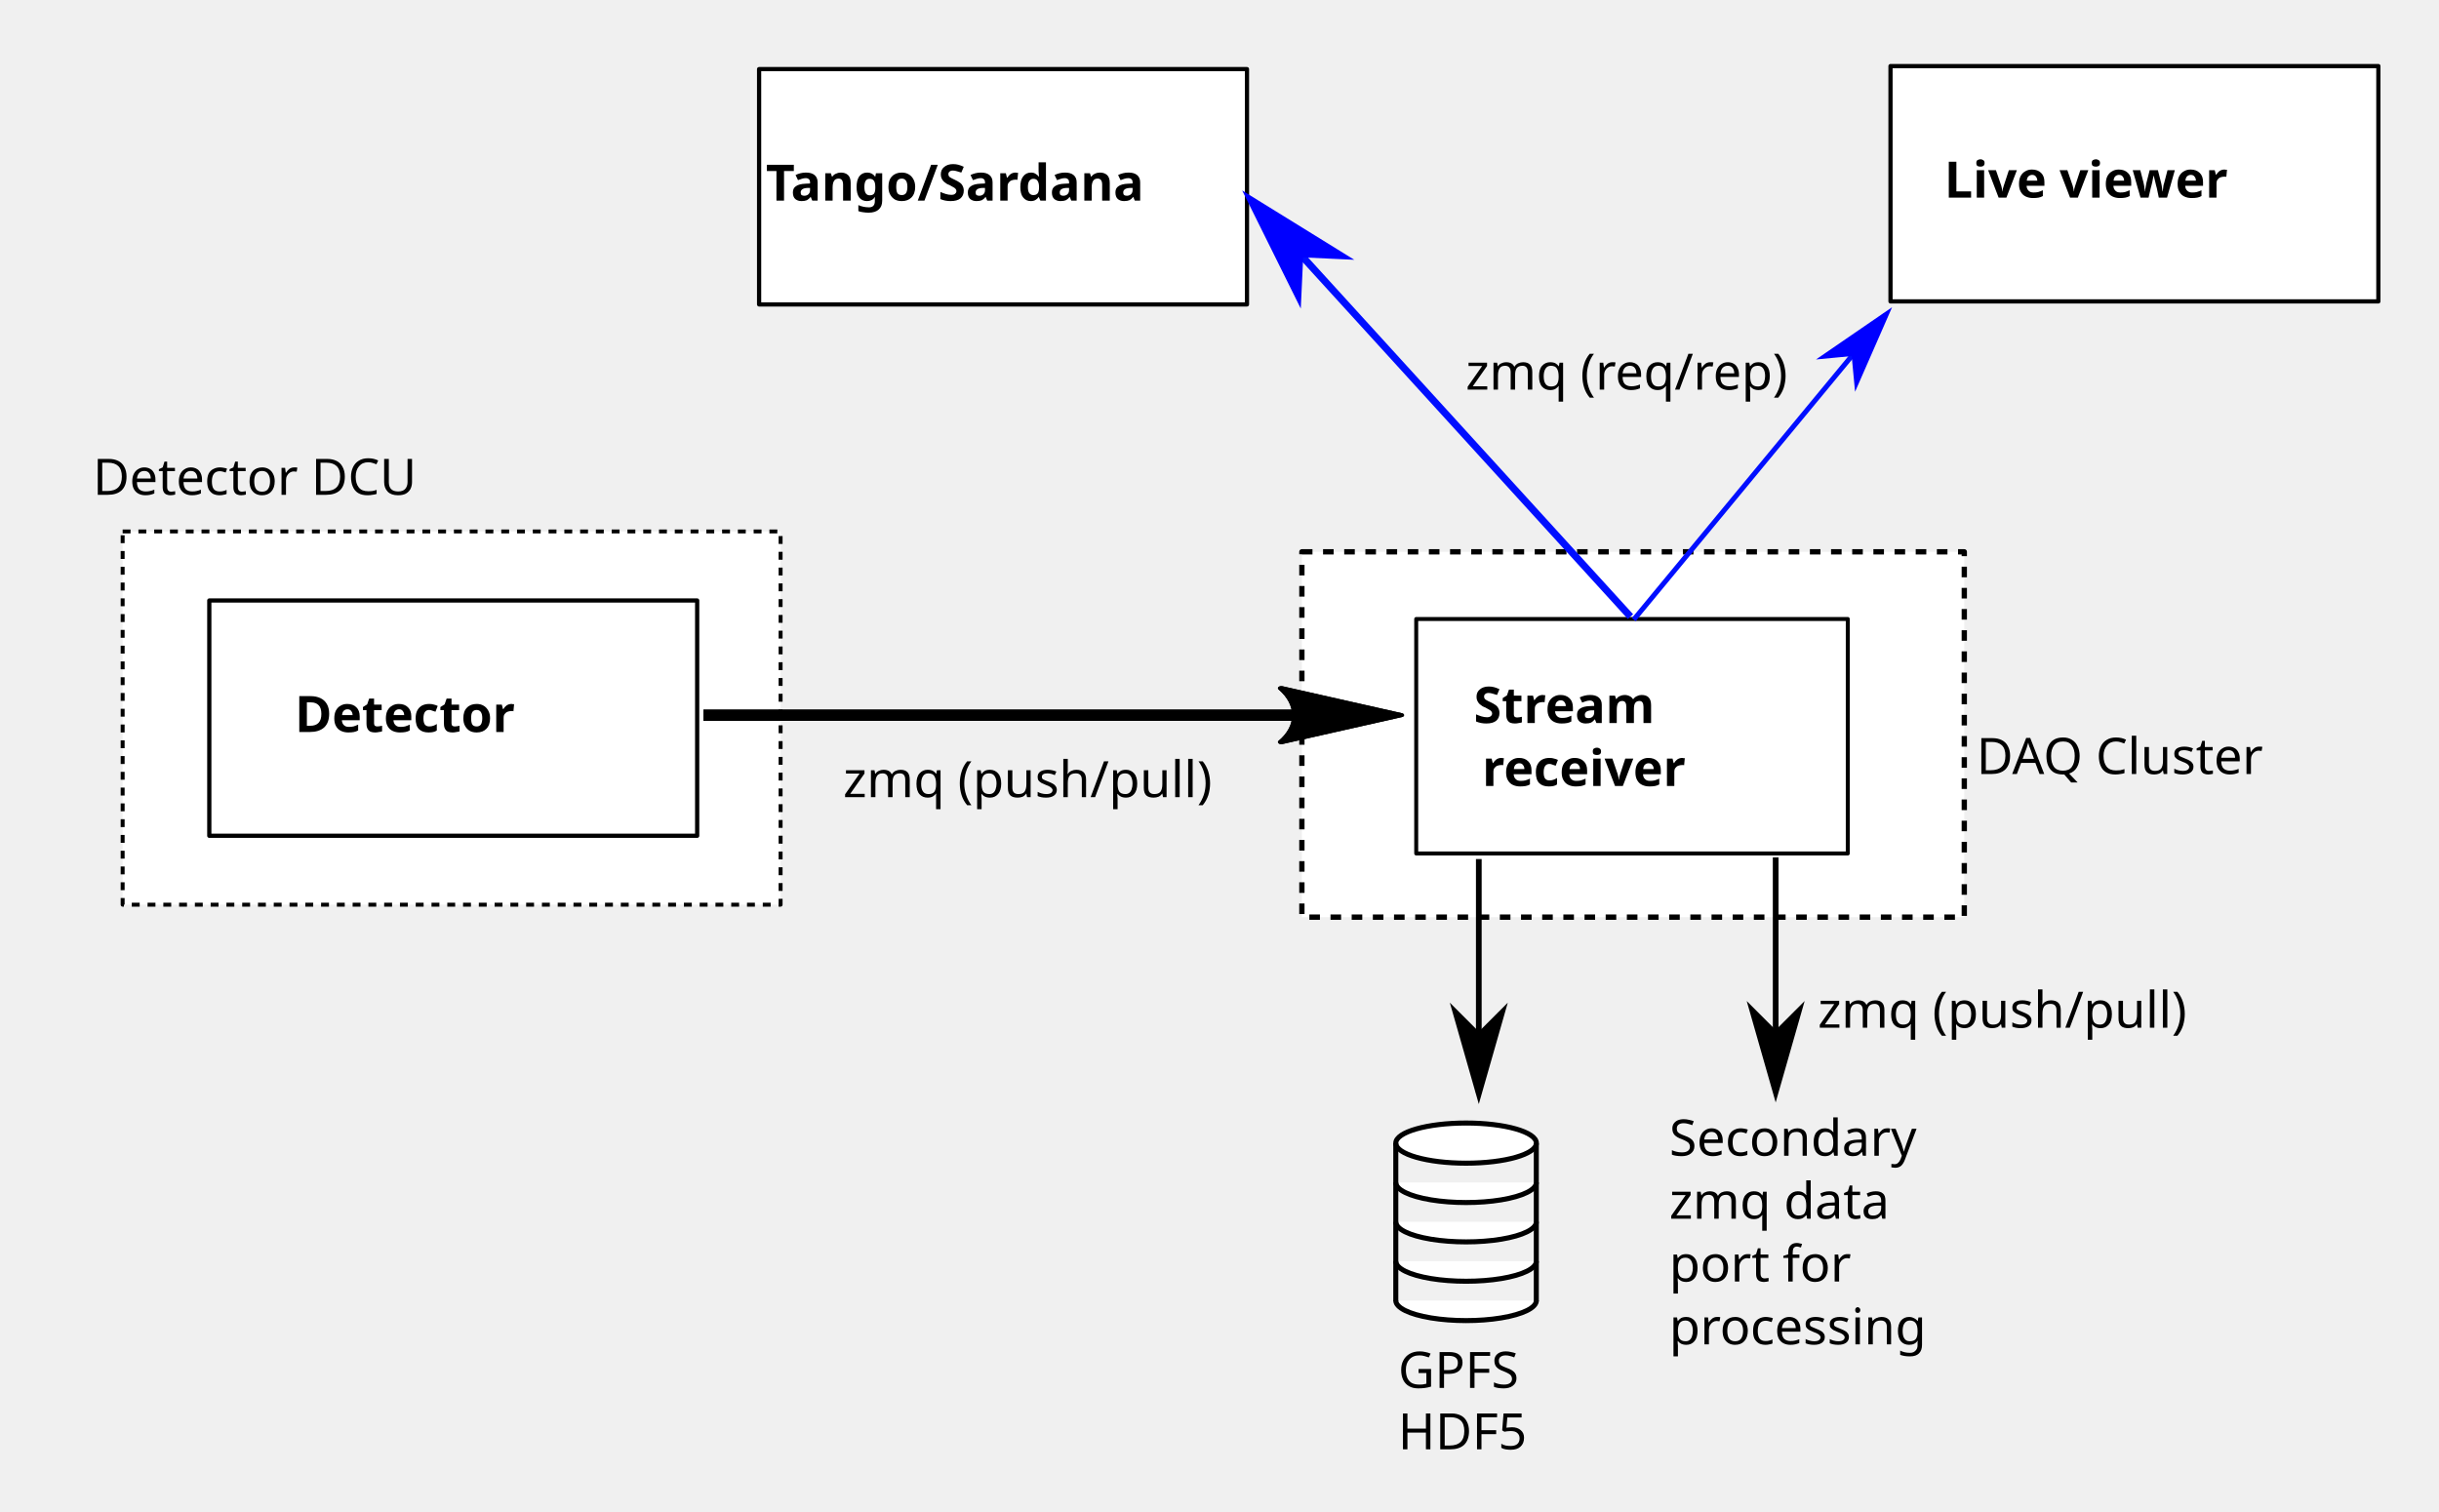
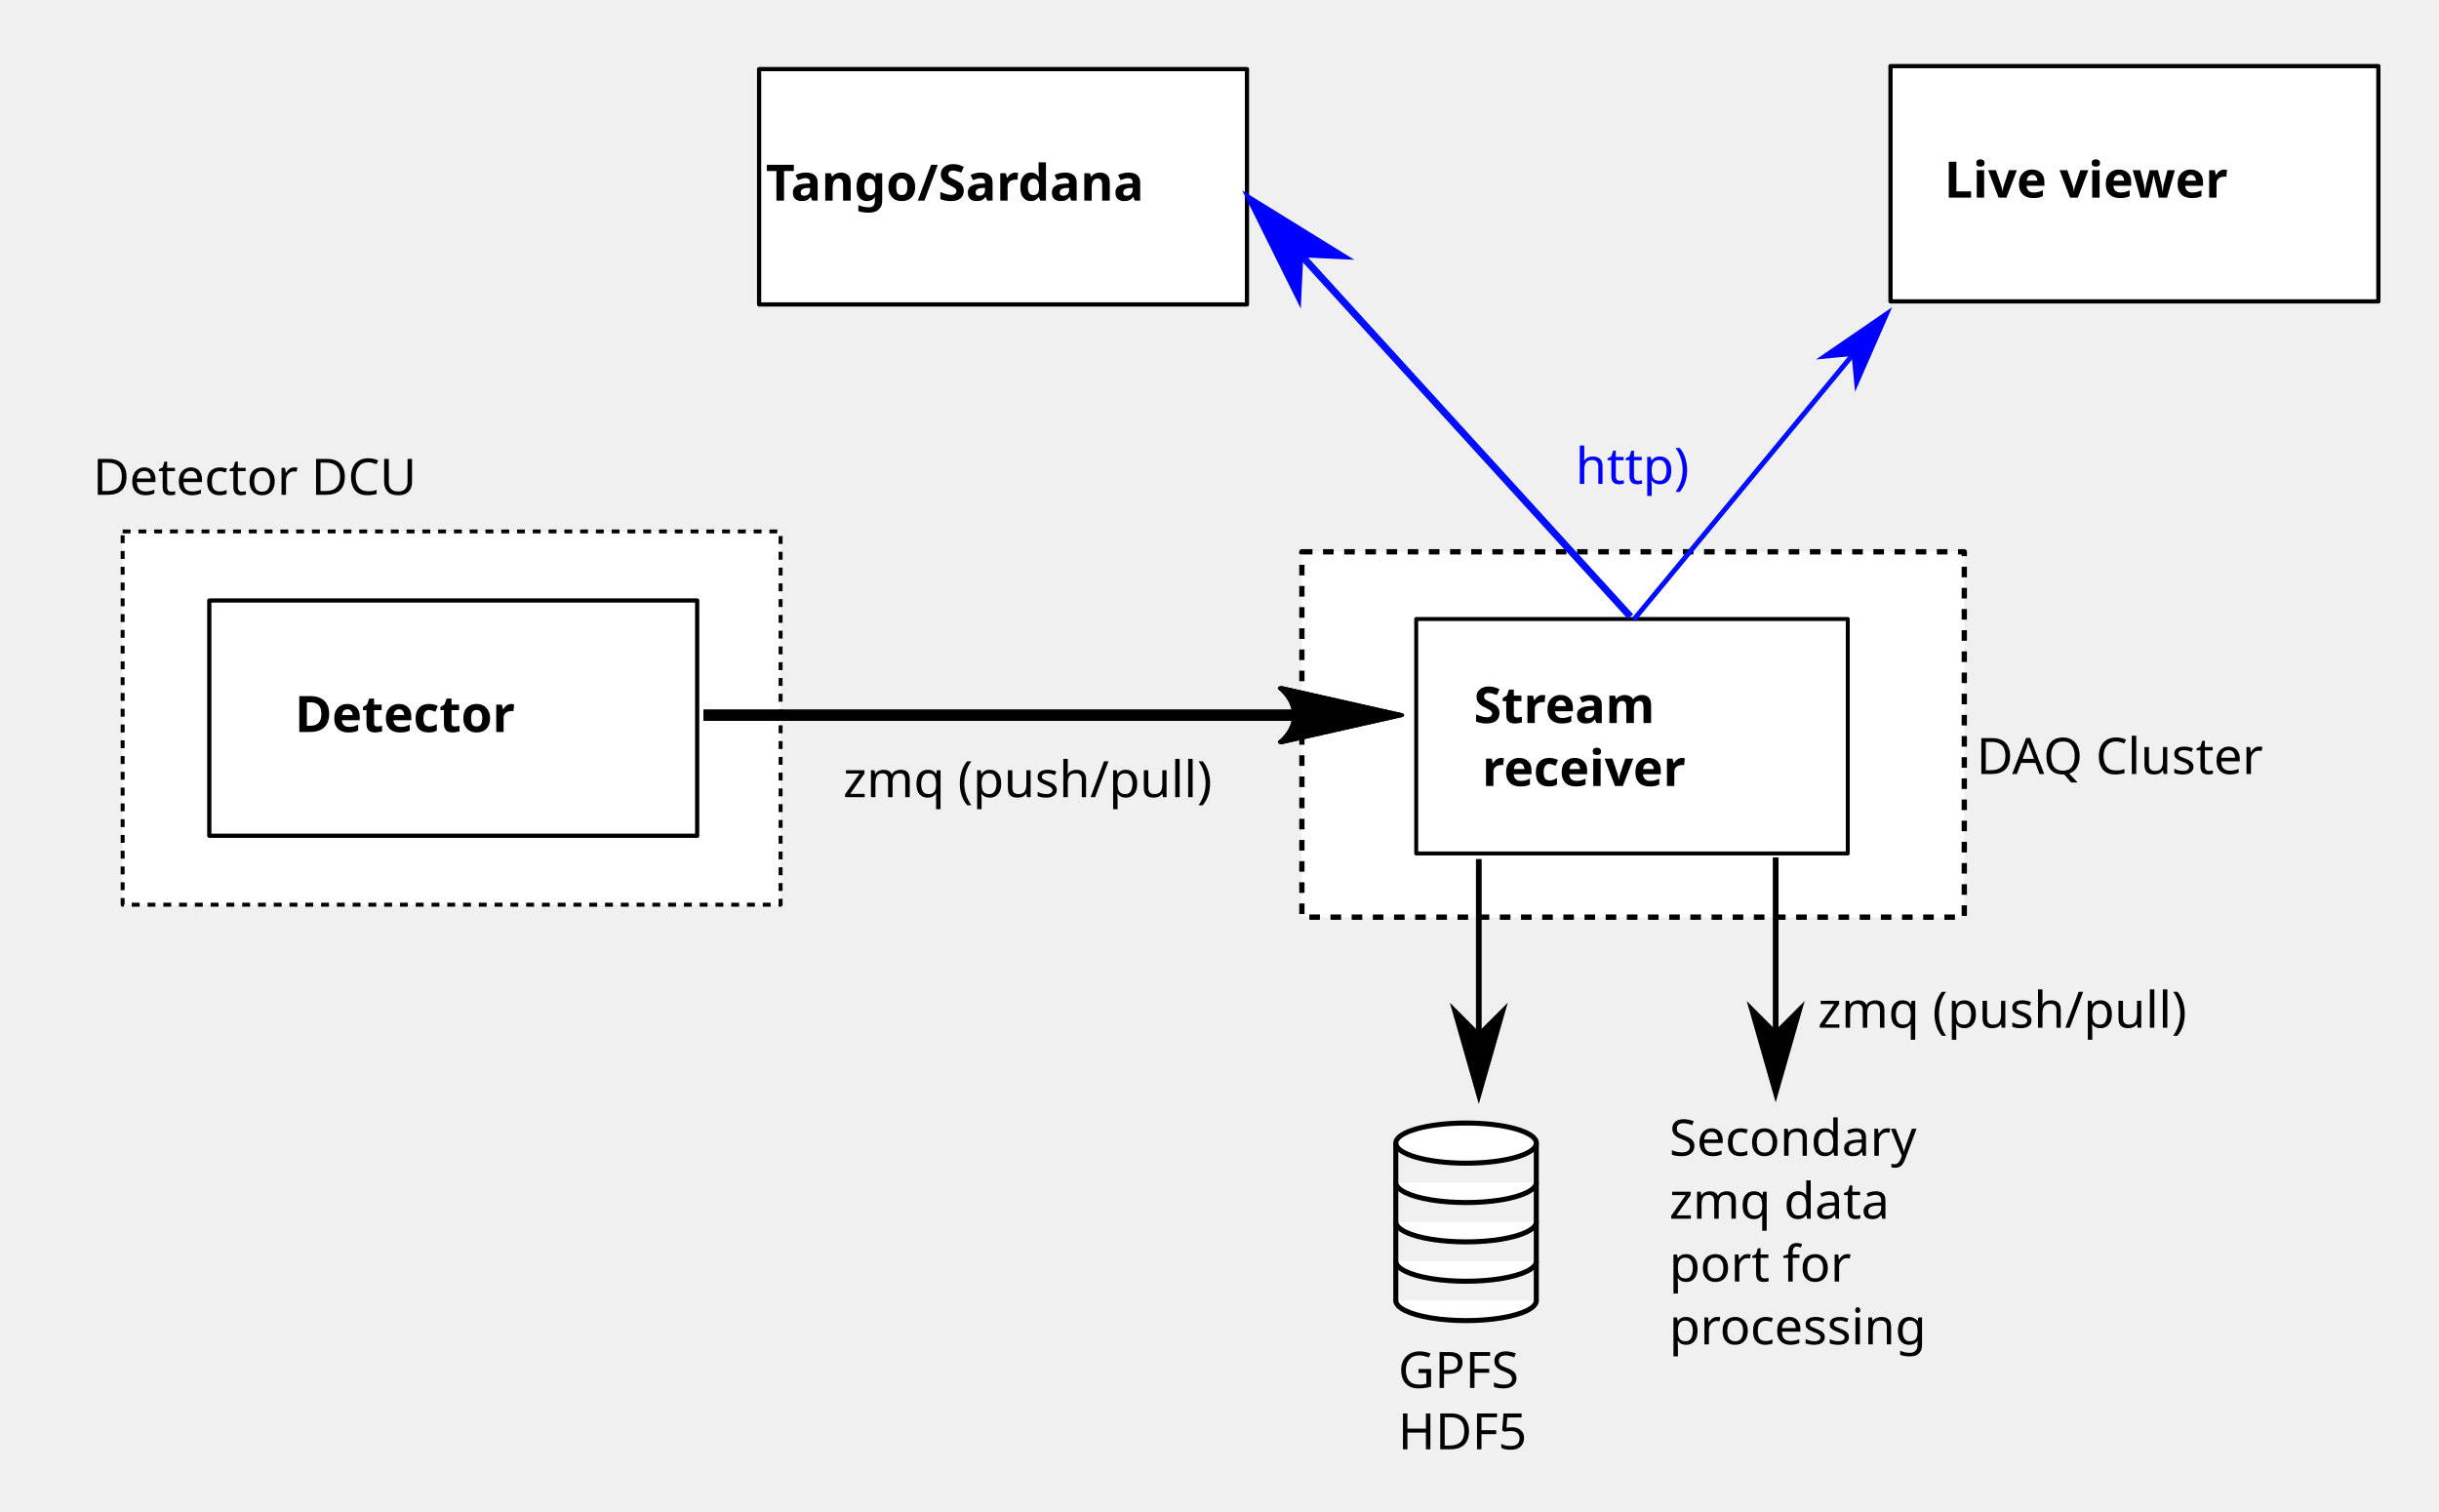
<svg xmlns="http://www.w3.org/2000/svg" width="171mm" height="106mm" viewBox="0 0 171 106" version="1.1" id="svg8">
  <defs id="defs2">
    <marker orient="auto" refY="0" refX="0" id="marker1606" style="overflow:visible" viewBox="0 0 17.774 10.156" markerWidth="17.774" markerHeight="10.156" preserveAspectRatio="xMidYMid">
      <path id="path1604" d="M 0,0 5,-5 -12.5,0 5,5 Z" style="fill:#0000ff;fill-opacity:1;fill-rule:evenodd;stroke:#0000ff;stroke-width:1pt;stroke-opacity:1" transform="matrix(-0.8,0,0,-0.8,-10,0)" />
    </marker>
    <rect x="117.034" y="268.831" width="21.792" height="17.503" id="rect1549" />
    <rect x="50.755" y="193.154" width="69.257" height="27.903" id="rect115" />
    <marker style="overflow:visible" id="marker7629" refX="0" refY="0" orient="auto">
      <path transform="scale(-0.6)" d="M 8.719,4.034 -2.207,0.016 8.719,-4.002 c -1.745,2.372 -1.735,5.617 -6e-7,8.035 z" style="fill:#000000;fill-opacity:1;fill-rule:evenodd;stroke:#000000;stroke-width:0.625;stroke-linejoin:round;stroke-opacity:1" id="path7627" />
    </marker>
    <marker orient="auto" refY="0" refX="0" id="marker7391" style="overflow:visible">
      <path id="path7389" style="fill:#000000;fill-opacity:1;fill-rule:evenodd;stroke:#000000;stroke-width:0.625;stroke-linejoin:round;stroke-opacity:1" d="M 8.719,4.034 -2.207,0.016 8.719,-4.002 c -1.745,2.372 -1.735,5.617 -6e-7,8.035 z" transform="scale(-0.6)" />
    </marker>
    <marker orient="auto" refY="0" refX="0" id="marker6369" style="overflow:visible">
      <path id="path6367" style="fill:#000000;fill-opacity:1;fill-rule:evenodd;stroke:#000000;stroke-width:0.625;stroke-linejoin:round;stroke-opacity:1" d="M 8.719,4.034 -2.207,0.016 8.719,-4.002 c -1.745,2.372 -1.735,5.617 -6e-7,8.035 z" transform="scale(-0.6)" />
    </marker>
    <marker style="overflow:visible" id="marker6119" refX="0" refY="0" orient="auto" viewBox="0 0 6.93 5.196" markerWidth="6.93" markerHeight="5.196" preserveAspectRatio="xMidYMid">
      <path transform="scale(-0.6)" d="M 8.719,4.034 -2.207,0.016 8.719,-4.002 c -1.745,2.372 -1.735,5.617 -6e-7,8.035 z" style="fill:#000000;fill-opacity:1;fill-rule:evenodd;stroke:#000000;stroke-width:0.625;stroke-linejoin:round;stroke-opacity:1" id="path6117" />
    </marker>
    <marker orient="auto" refY="0" refX="0" id="marker6019" style="overflow:visible">
      <path id="path6017" style="fill:#000000;fill-opacity:1;fill-rule:evenodd;stroke:#000000;stroke-width:0.625;stroke-linejoin:round;stroke-opacity:1" d="M 8.719,4.034 -2.207,0.016 8.719,-4.002 c -1.745,2.372 -1.735,5.617 -6e-7,8.035 z" transform="scale(-0.6)" />
    </marker>
    <marker style="overflow:visible" id="marker4991" refX="0" refY="0" orient="auto">
      <path transform="scale(-0.6)" d="M 8.719,4.034 -2.207,0.016 8.719,-4.002 c -1.745,2.372 -1.735,5.617 -6e-7,8.035 z" style="fill:#000000;fill-opacity:1;fill-rule:evenodd;stroke:#000000;stroke-width:0.625;stroke-linejoin:round;stroke-opacity:1" id="path4989" />
    </marker>
    <marker orient="auto" refY="0" refX="0" id="marker4933" style="overflow:visible">
      <path id="path4931" style="fill:#000000;fill-opacity:1;fill-rule:evenodd;stroke:#000000;stroke-width:0.625;stroke-linejoin:round;stroke-opacity:1" d="M 8.719,4.034 -2.207,0.016 8.719,-4.002 c -1.745,2.372 -1.735,5.617 -6e-7,8.035 z" transform="scale(-0.6)" />
    </marker>
    <marker style="overflow:visible" id="marker1559" refX="0" refY="0" orient="auto">
      <path transform="scale(-0.6)" d="M 8.719,4.034 -2.207,0.016 8.719,-4.002 c -1.745,2.372 -1.735,5.617 -6e-7,8.035 z" style="fill:#000000;fill-opacity:1;fill-rule:evenodd;stroke:#000000;stroke-width:0.625;stroke-linejoin:round;stroke-opacity:1" id="path1557" />
    </marker>
    <marker orient="auto" refY="0" refX="0" id="marker1513" style="overflow:visible">
      <path id="path1511" style="fill:#000000;fill-opacity:1;fill-rule:evenodd;stroke:#000000;stroke-width:0.625;stroke-linejoin:round;stroke-opacity:1" d="M 8.719,4.034 -2.207,0.016 8.719,-4.002 c -1.745,2.372 -1.735,5.617 -6e-7,8.035 z" transform="scale(-0.6)" />
    </marker>
    <marker orient="auto" refY="0" refX="0" id="Arrow1Lend" style="overflow:visible">
      <path id="path853" d="M 0,0 5,-5 -12.5,0 5,5 Z" style="fill:#000000;fill-opacity:1;fill-rule:evenodd;stroke:#000000;stroke-width:1pt;stroke-opacity:1" transform="matrix(-0.8,0,0,-0.8,-10,0)" />
    </marker>
    <marker orient="auto" refY="0" refX="0" id="Arrow2Lend" style="overflow:visible">
      <path id="path871" style="fill:#000000;fill-opacity:1;fill-rule:evenodd;stroke:#000000;stroke-width:0.625;stroke-linejoin:round;stroke-opacity:1" d="M 8.719,4.034 -2.207,0.016 8.719,-4.002 c -1.745,2.372 -1.735,5.617 -6e-7,8.035 z" transform="matrix(-1.1,0,0,-1.1,-1.1,0)" />
    </marker>
    <marker orient="auto" refY="0" refX="0" id="Arrow1Lend-5" style="overflow:visible">
      <path id="path853-3" d="M 0,0 5,-5 -12.5,0 5,5 Z" style="fill:#000000;fill-opacity:1;fill-rule:evenodd;stroke:#000000;stroke-width:1pt;stroke-opacity:1" transform="matrix(-0.8,0,0,-0.8,-10,0)" />
    </marker>
    <marker orient="auto" refY="0" refX="0" id="marker1606-5" style="overflow:visible" viewBox="0 0 17.774 10.156" markerWidth="17.774" markerHeight="10.156" preserveAspectRatio="xMidYMid">
      <path id="path1604-3" d="M 0,0 5,-5 -12.5,0 5,5 Z" style="fill:#0000ff;fill-opacity:1;fill-rule:evenodd;stroke:#0000ff;stroke-width:1pt;stroke-opacity:1" transform="matrix(-0.8,0,0,-0.8,-10,0)" />
    </marker>
  </defs>
  <g id="layer1" transform="translate(0,-191)">
    <rect style="fill:#ffffff;fill-opacity:1;stroke:#000000;stroke-width:0.277;stroke-linejoin:round;stroke-miterlimit:4;stroke-dasharray:0.553, 0.553;stroke-dashoffset:0;stroke-opacity:1" id="rect817" width="46.129" height="26.171" x="8.599" y="228.265" />
    <text xml:space="preserve" style="font-style:normal;font-weight:normal;font-size:3.528px;line-height:1.25;font-family:sans-serif;text-align:end;letter-spacing:0px;word-spacing:0px;text-anchor:end;fill:#000000;fill-opacity:1;stroke:none;stroke-width:0.265" x="33.784" y="225.696" id="text821">
      <tspan id="tspan819" x="33.784" y="225.696" style="text-align:end;text-anchor:end;stroke-width:0.265">Detector DCU</tspan>
    </text>
    <g id="g1091">
      <rect style="fill:#ffffff;fill-opacity:1;stroke:#000000;stroke-width:0.296;stroke-linejoin:round;stroke-miterlimit:4;stroke-dasharray:none;stroke-dashoffset:0;stroke-opacity:1" id="rect829" width="34.205" height="16.499" x="14.674" y="233.106" ry="0" />
      <text xml:space="preserve" style="font-style:normal;font-weight:normal;font-size:3.528px;line-height:1.25;font-family:sans-serif;text-align:center;letter-spacing:0px;word-spacing:0px;text-anchor:middle;fill:#000000;fill-opacity:1;stroke:none;stroke-width:0.265;" x="31.603" y="242.329" id="text833">
        <tspan id="tspan831" x="31.603" y="242.329" style="font-style:normal;font-variant:normal;font-weight:bold;font-stretch:normal;font-size:3.528px;font-family:sans-serif;-inkscape-font-specification:'sans-serif, Bold';font-variant-ligatures:normal;font-variant-caps:normal;font-variant-numeric:normal;font-variant-east-asian:normal;stroke-width:0.265">Detector</tspan>
      </text>
    </g>
    <g id="g1501" transform="matrix(0.7449367,0,0,0.7449367,-28.8454,204.6292)" style="stroke-width:0.474;stroke-miterlimit:4;stroke-dasharray:none">
      <ellipse ry="1.89" rx="6.615" cy="89.302" cx="176.704" id="path1476" style="fill:#ffffff;fill-opacity:1;stroke:#000000;stroke-width:0.474;stroke-linejoin:round;stroke-miterlimit:4;stroke-dasharray:none;stroke-dashoffset:0;stroke-opacity:1" />
      <path d="m 183.318,93.006 a 6.615,1.89 0 0 1 -3.307,1.637 6.615,1.89 0 0 1 -6.615,0 6.615,1.89 0 0 1 -3.307,-1.637" style="fill:#ffffff;fill-opacity:1;stroke:#000000;stroke-width:0.474;stroke-linejoin:round;stroke-miterlimit:4;stroke-dasharray:none;stroke-dashoffset:0;stroke-opacity:1" id="ellipse1478" />
      <path id="path1480" style="fill:#ffffff;fill-opacity:1;stroke:#000000;stroke-width:0.474;stroke-linejoin:round;stroke-miterlimit:4;stroke-dasharray:none;stroke-dashoffset:0;stroke-opacity:1" d="m 183.318,96.71 a 6.615,1.89 0 0 1 -3.307,1.637 6.615,1.89 0 0 1 -6.615,0 6.615,1.89 0 0 1 -3.307,-1.637" />
      <path d="m 183.318,100.415 a 6.615,1.89 0 0 1 -3.307,1.637 6.615,1.89 0 0 1 -6.615,0 6.615,1.89 0 0 1 -3.307,-1.637" style="fill:#ffffff;fill-opacity:1;stroke:#000000;stroke-width:0.474;stroke-linejoin:round;stroke-miterlimit:4;stroke-dasharray:none;stroke-dashoffset:0;stroke-opacity:1" id="path1482" />
      <path id="path1484" style="fill:#ffffff;fill-opacity:1;stroke:#000000;stroke-width:0.474;stroke-linejoin:round;stroke-miterlimit:4;stroke-dasharray:none;stroke-dashoffset:0;stroke-opacity:1" d="m 183.318,104.119 a 6.615,1.89 0 0 1 -3.307,1.637 6.615,1.89 0 0 1 -6.615,0 6.615,1.89 0 0 1 -3.307,-1.637" />
      <path id="path1486" d="m 170.089,89.302 c 0,0 0,14.883 0,14.883" style="fill:none;stroke:#000000;stroke-width:0.474;stroke-linecap:butt;stroke-linejoin:miter;stroke-miterlimit:4;stroke-dasharray:none;stroke-opacity:1" />
      <path transform="translate(-0.01670435)" id="path1490" d="m 183.33,89.332 c 0,0 0,14.85 0,14.85" style="fill:none;stroke:#000000;stroke-width:0.474;stroke-linecap:butt;stroke-linejoin:miter;stroke-miterlimit:4;stroke-dasharray:none;stroke-opacity:1" />
    </g>
    <text xml:space="preserve" style="font-style:normal;font-weight:normal;font-size:3.528px;line-height:1.25;font-family:sans-serif;text-align:center;letter-spacing:0px;word-spacing:0px;text-anchor:middle;fill:#000000;fill-opacity:1;stroke:none;stroke-width:0.265" x="81.944" y="204.371" id="text7373" />
    <text xml:space="preserve" id="text113" style="font-style:normal;font-weight:normal;font-size:10.583px;line-height:1.25;font-family:sans-serif;letter-spacing:0px;word-spacing:0px;white-space:pre;shape-inside:url(#rect115);display:inline;fill:#000000;fill-opacity:1;stroke:none" />
    <rect y="229.692" x="91.276" height="25.618" width="46.442" id="rect2913" style="fill:#ffffff;fill-opacity:1;stroke:#000000;stroke-width:0.371;stroke-linejoin:round;stroke-miterlimit:4;stroke-dasharray:0.742, 0.742;stroke-dashoffset:0;stroke-opacity:1" />
    <text id="text2917" y="245.273" x="138.569" style="font-style:normal;font-weight:normal;font-size:3.528px;line-height:1.25;font-family:sans-serif;text-align:start;letter-spacing:0px;word-spacing:0px;text-anchor:start;fill:#000000;fill-opacity:1;stroke:none;stroke-width:0.265" xml:space="preserve">
      <tspan style="text-align:start;text-anchor:start;stroke-width:0.265" y="245.273" x="138.569" id="tspan4917">DAQ Cluster</tspan>
    </text>
    <g id="g1111" transform="translate(20.2387,-35.56637)">
      <rect style="fill:#ffffff;fill-opacity:1;stroke:#000000;stroke-width:0.278;stroke-linejoin:round;stroke-miterlimit:4;stroke-dasharray:none;stroke-dashoffset:0;stroke-opacity:1" id="rect829-3" width="30.257" height="16.442" x="79.053" y="269.969" ry="0" />
      <text xml:space="preserve" style="font-style:normal;font-weight:normal;font-size:3.528px;line-height:1.25;font-family:sans-serif;text-align:center;letter-spacing:0px;word-spacing:0px;text-anchor:middle;fill:#000000;fill-opacity:1;stroke:none;stroke-width:0.265;" x="94.021" y="277.269" id="text833-6">
        <tspan id="tspan831-7" x="94.021" y="277.269" style="font-style:normal;font-variant:normal;font-weight:bold;font-stretch:normal;font-size:3.528px;font-family:sans-serif;-inkscape-font-specification:'sans-serif, Bold';font-variant-ligatures:normal;font-variant-caps:normal;font-variant-numeric:normal;font-variant-east-asian:normal;stroke-width:0.265">Stream </tspan>
        <tspan x="94.021" y="281.679" style="font-style:normal;font-variant:normal;font-weight:bold;font-stretch:normal;font-size:3.528px;font-family:sans-serif;-inkscape-font-specification:'sans-serif, Bold';font-variant-ligatures:normal;font-variant-caps:normal;font-variant-numeric:normal;font-variant-east-asian:normal;stroke-width:0.265" id="tspan1105">receiver</tspan>
      </text>
    </g>
    <g id="g4929" transform="matrix(1.630101,0,0,1,-130.5785,118.499)" style="stroke-width:0.783;stroke-miterlimit:4;stroke-dasharray:none;fill:#000000;fill-opacity:1">
      <path style="fill:#000000;stroke:#000000;stroke-width:0.783;stroke-linecap:butt;stroke-linejoin:miter;stroke-miterlimit:4;stroke-dasharray:none;stroke-opacity:1;marker-end:url(#marker4991);fill-opacity:1" d="m 111.125,80.987 c 0,0 0,28.95 0,28.95" id="path4925" transform="rotate(-90,131.5761,102.2021)" />
      <path transform="rotate(-90,131.5761,102.2021)" id="path6013" d="m 111.125,80.987 c 0,0 0,28.95 0,28.95" style="fill:#000000;stroke:#000000;stroke-width:0.783;stroke-linecap:butt;stroke-linejoin:miter;stroke-miterlimit:4;stroke-dasharray:none;stroke-opacity:1;marker-end:url(#marker6019);fill-opacity:1" />
    </g>
    <path style="fill:none;stroke:#000000;stroke-width:0.4;stroke-linecap:butt;stroke-linejoin:miter;stroke-opacity:1;stroke-miterlimit:4;stroke-dasharray:none;marker-end:url(#Arrow1Lend)" d="m 103.68,251.236 v 16.403" id="path1303" />
    <text xml:space="preserve" style="font-style:normal;font-weight:normal;font-size:10.583px;line-height:0.35;font-family:sans-serif;letter-spacing:0px;word-spacing:0px;fill:#000000;fill-opacity:1;stroke:none;stroke-width:0.265" x="98.019" y="288.323" id="text1367">
      <tspan x="98.019" y="288.323" style="font-size:3.528px;stroke-width:0.265" id="tspan1375">GPFS</tspan>
      <tspan x="98.019" y="292.625" style="font-size:3.528px;stroke-width:0.265" id="tspan1379">HDF5</tspan>
      <tspan x="98.019" y="296.928" style="stroke-width:0.265" id="tspan1369" />
    </text>
    <path style="fill:none;stroke:#000000;stroke-width:0.4;stroke-linecap:butt;stroke-linejoin:miter;stroke-miterlimit:4;stroke-dasharray:none;stroke-opacity:1;marker-end:url(#Arrow1Lend-5)" d="m 124.494,251.12 v 16.403" id="path1303-5" />
    <text xml:space="preserve" id="text1547" style="font-style:normal;font-weight:normal;font-size:3.528px;line-height:1.25;font-family:sans-serif;letter-spacing:0px;word-spacing:0px;white-space:pre;shape-inside:url(#rect1549);display:inline;fill:#000000;fill-opacity:1;stroke:none">
-       <tspan x="117.033" y="272.04" id="tspan2432">Secondary </tspan>
-       <tspan x="117.033" y="276.45" id="tspan2434">zmq data </tspan>
-       <tspan x="117.033" y="280.859" id="tspan2436">port for </tspan>
-       <tspan x="117.033" y="285.269" id="tspan2438">processing</tspan>
+       <tspan x="117.033" y="272.04" id="tspan669">Secondary </tspan>
+       <tspan x="117.033" y="276.45" id="tspan671">zmq data </tspan>
+       <tspan x="117.033" y="280.859" id="tspan673">port for </tspan>
+       <tspan x="117.033" y="285.269" id="tspan675">processing</tspan>
    </text>
    <g id="g1594" transform="translate(38.54712,-37.25931)">
      <rect style="fill:#ffffff;fill-opacity:1;stroke:#000000;stroke-width:0.296;stroke-linejoin:round;stroke-miterlimit:4;stroke-dasharray:none;stroke-dashoffset:0;stroke-opacity:1" id="rect829-2" width="34.205" height="16.499" x="14.674" y="233.106" ry="0" />
      <text xml:space="preserve" style="font-style:normal;font-weight:normal;font-size:3.528px;line-height:1.25;font-family:sans-serif;text-align:center;letter-spacing:0px;word-spacing:0px;text-anchor:middle;fill:#000000;fill-opacity:1;stroke:none;stroke-width:0.265" x="31.603" y="242.329" id="text833-9">
        <tspan id="tspan831-1" x="31.603" y="242.329" style="font-style:normal;font-variant:normal;font-weight:bold;font-stretch:normal;font-size:3.528px;font-family:sans-serif;-inkscape-font-specification:'sans-serif, Bold';font-variant-ligatures:normal;font-variant-caps:normal;font-variant-numeric:normal;font-variant-east-asian:normal;stroke-width:0.265">Tango/Sardana</tspan>
      </text>
    </g>
    <path style="fill:#0000ff;fill-opacity:1;stroke:#000eff;stroke-width:0.5;stroke-linecap:butt;stroke-linejoin:miter;stroke-dasharray:none;stroke-opacity:1;marker-end:url(#marker1606)" d="M 114.312,234.236 87.744,205.074" id="path1596" />
-     <text xml:space="preserve" style="font-style:normal;font-weight:normal;font-size:10.583px;line-height:0;font-family:sans-serif;letter-spacing:0px;word-spacing:0px;fill:#000000;fill-opacity:1;stroke:none;stroke-width:0.265" x="102.756" y="218.319" id="text1724">
-       <tspan x="102.756" y="218.319" style="font-size:3.528px;line-height:1.25;stroke-width:0.265" id="tspan1730">zmq (req/rep)</tspan>
-       <tspan x="102.756" y="222.533" style="font-size:3.528px;line-height:1.25;stroke-width:0.265" id="tspan1726" />
+     <text xml:space="preserve" style="font-style:normal;font-weight:normal;font-size:10.583px;line-height:0;font-family:sans-serif;letter-spacing:0px;word-spacing:0px;fill:#0000ff;fill-opacity:1;stroke:none;stroke-width:0.265" x="110.463" y="224.93" id="text1724">
+       <tspan x="110.463" y="224.93" style="font-size:3.528px;line-height:1.25;stroke-width:0.265;fill:#0000ff" id="tspan1730">http)</tspan>
+       <tspan x="110.463" y="229.144" style="font-size:3.528px;line-height:1.25;stroke-width:0.265;fill:#0000ff" id="tspan1726" />
    </text>
    <text xml:space="preserve" style="font-style:normal;font-weight:normal;font-size:10.583px;line-height:0;font-family:sans-serif;letter-spacing:0px;word-spacing:0px;fill:#000000;fill-opacity:1;stroke:none;stroke-width:0.265" x="59.111" y="246.901" id="text1724-3">
      <tspan x="59.111" y="246.901" style="font-size:3.528px;line-height:1.25;stroke-width:0.265" id="tspan1492">zmq (push/pull)</tspan>
      <tspan x="59.111" y="251.116" style="font-size:3.528px;line-height:1.25;stroke-width:0.265" id="tspan1726-7" />
    </text>
    <path style="fill:#0000ff;fill-opacity:1;stroke:#000eff;stroke-width:0.35;stroke-linecap:butt;stroke-linejoin:miter;stroke-dasharray:none;stroke-opacity:1;marker-end:url(#marker1606-5)" d="m 114.543,234.448 17.679,-21.381" id="path1596-5" />
    <g id="g1594-6" transform="translate(117.8704,-37.47182)">
      <rect style="fill:#ffffff;fill-opacity:1;stroke:#000000;stroke-width:0.296;stroke-linejoin:round;stroke-miterlimit:4;stroke-dasharray:none;stroke-dashoffset:0;stroke-opacity:1" id="rect829-2-2" width="34.205" height="16.499" x="14.674" y="233.106" ry="0" />
      <text xml:space="preserve" style="font-style:normal;font-weight:normal;font-size:3.528px;line-height:1.25;font-family:sans-serif;text-align:center;letter-spacing:0px;word-spacing:0px;text-anchor:middle;fill:#000000;fill-opacity:1;stroke:none;stroke-width:0.265" x="31.603" y="242.329" id="text833-9-9">
        <tspan id="tspan831-1-1" x="31.603" y="242.329" style="font-style:normal;font-variant:normal;font-weight:bold;font-stretch:normal;font-size:3.528px;font-family:sans-serif;-inkscape-font-specification:'sans-serif, Bold';font-variant-ligatures:normal;font-variant-caps:normal;font-variant-numeric:normal;font-variant-east-asian:normal;stroke-width:0.265">Live viewer</tspan>
      </text>
    </g>
    <text xml:space="preserve" style="font-style:normal;font-weight:normal;font-size:10.583px;line-height:0;font-family:sans-serif;letter-spacing:0px;word-spacing:0px;fill:#000000;fill-opacity:1;stroke:none;stroke-width:0.265" x="127.445" y="263.063" id="text1724-3-2">
      <tspan x="127.445" y="263.063" style="font-size:3.528px;line-height:1.25;stroke-width:0.265" id="tspan1492-7">zmq (push/pull)</tspan>
      <tspan x="127.445" y="267.278" style="font-size:3.528px;line-height:1.25;stroke-width:0.265" id="tspan1726-7-0" />
    </text>
  </g>
</svg>
